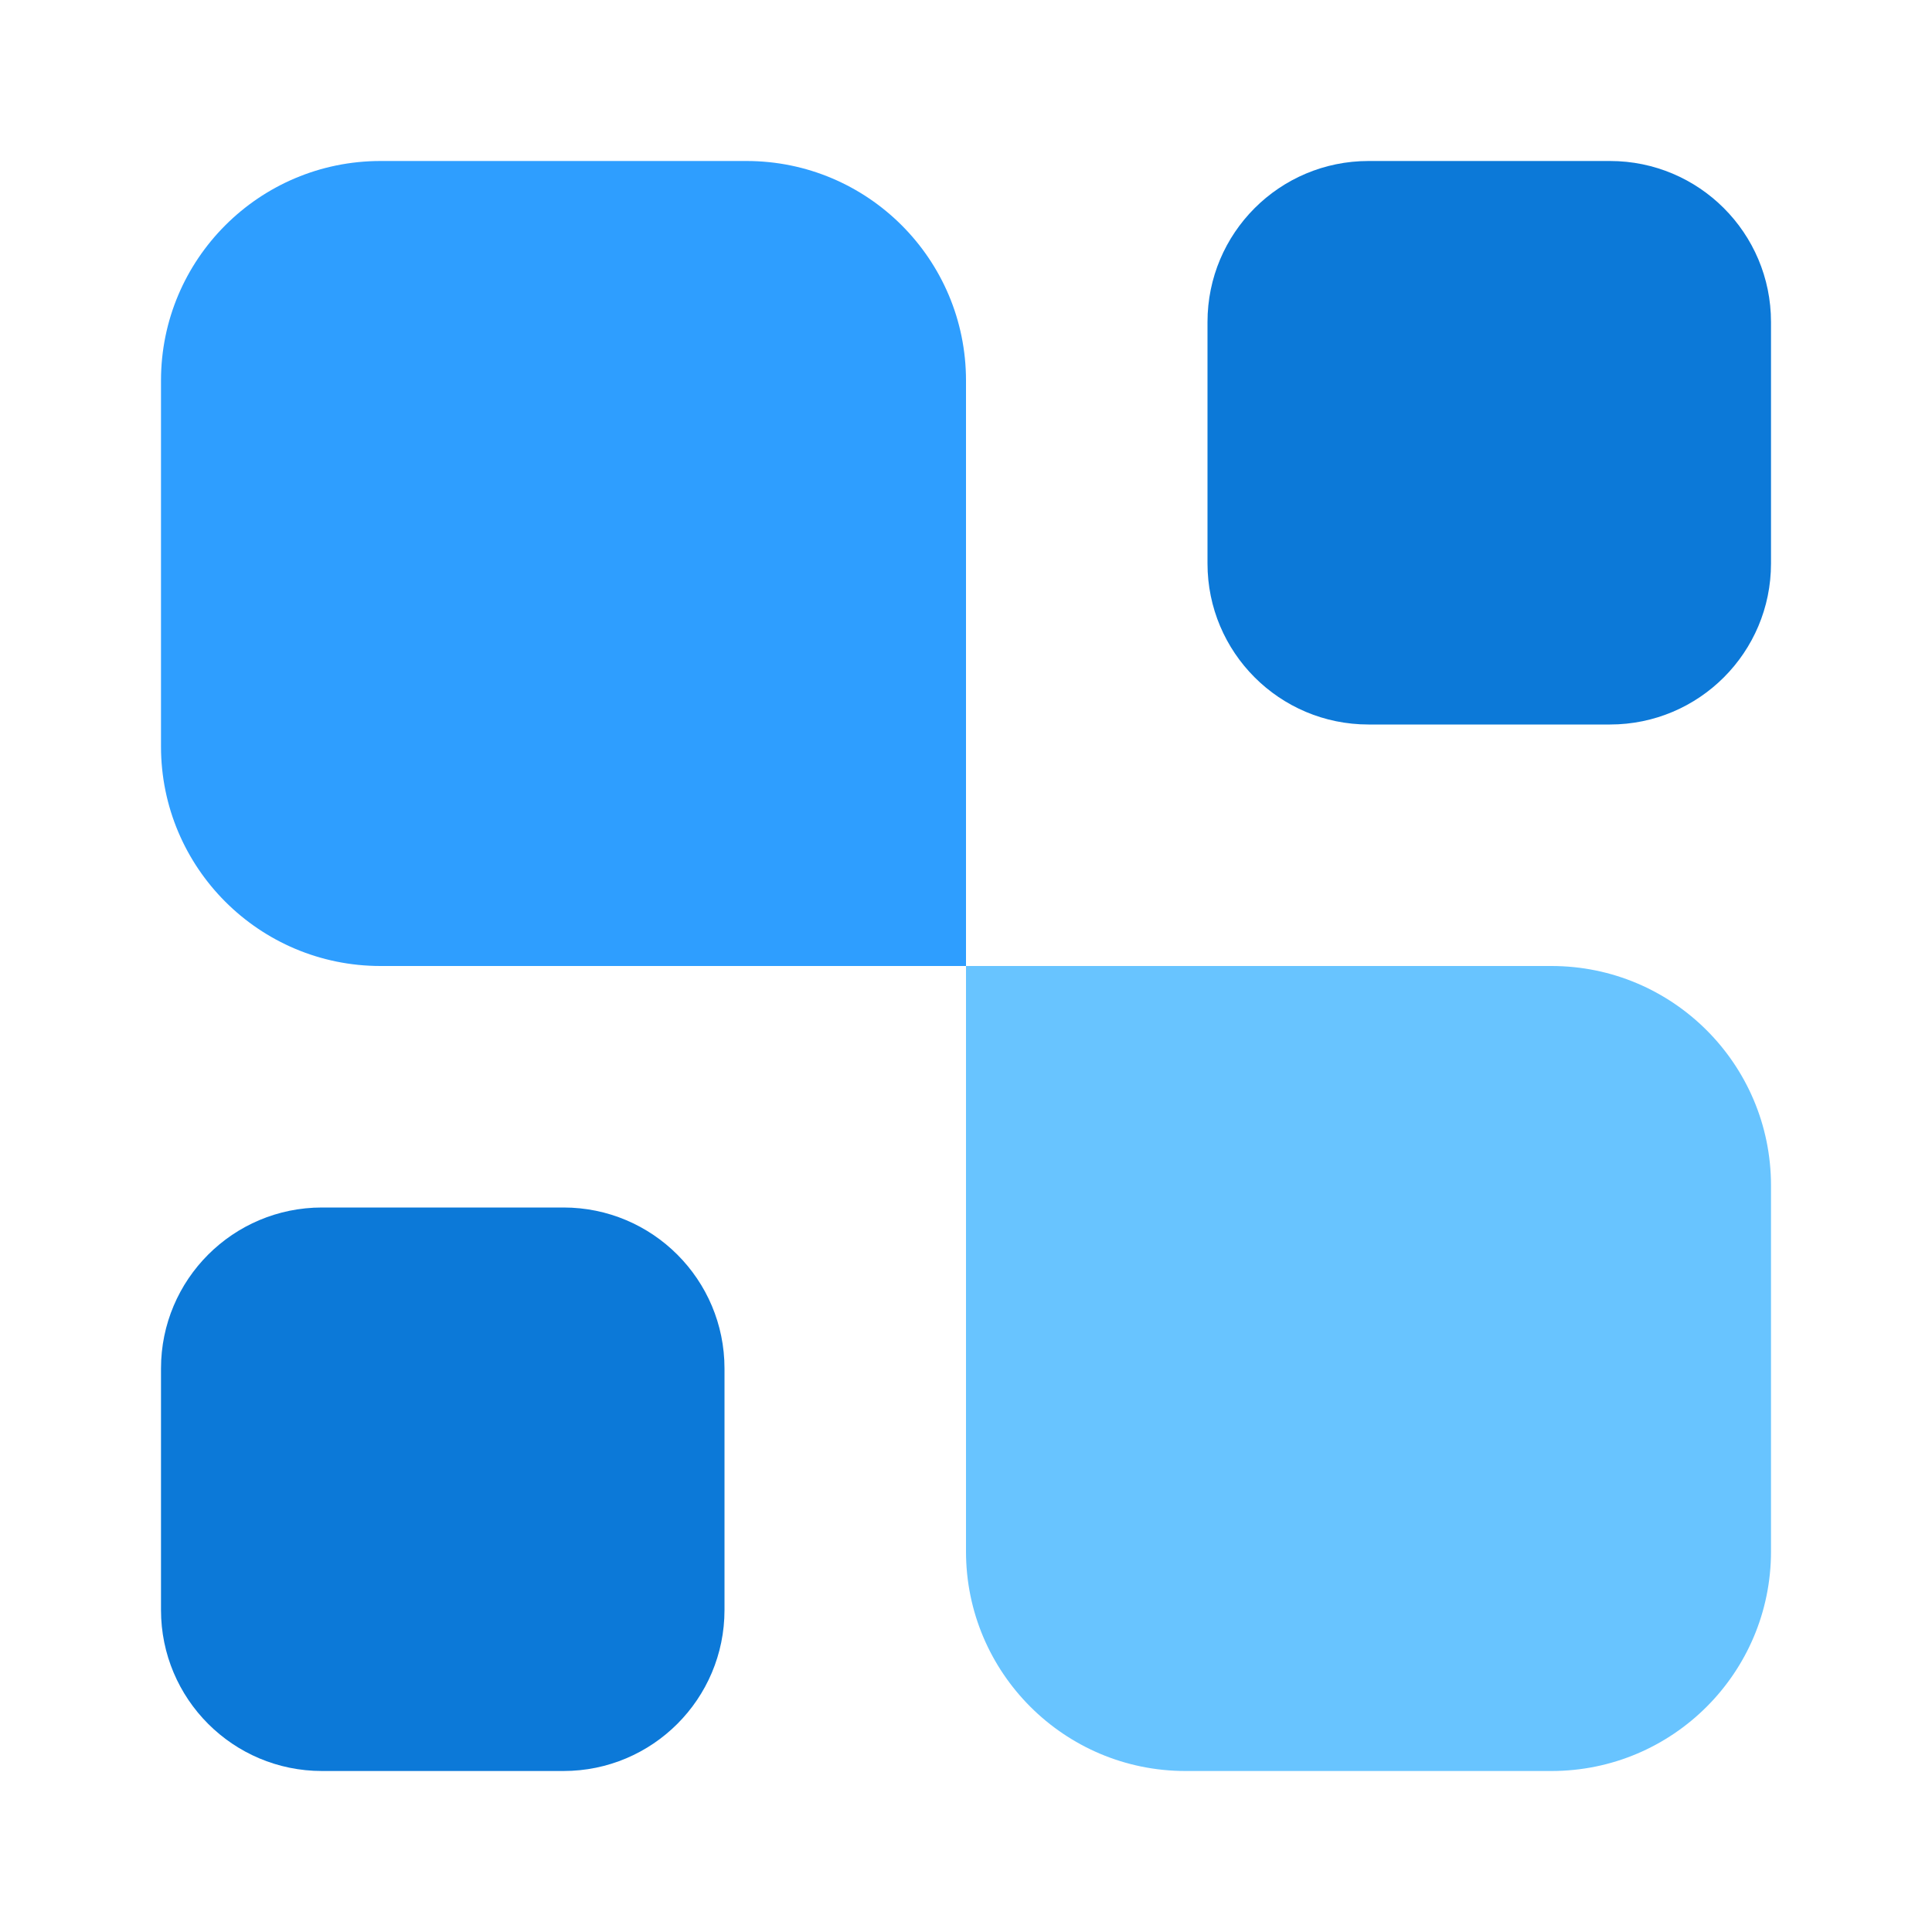
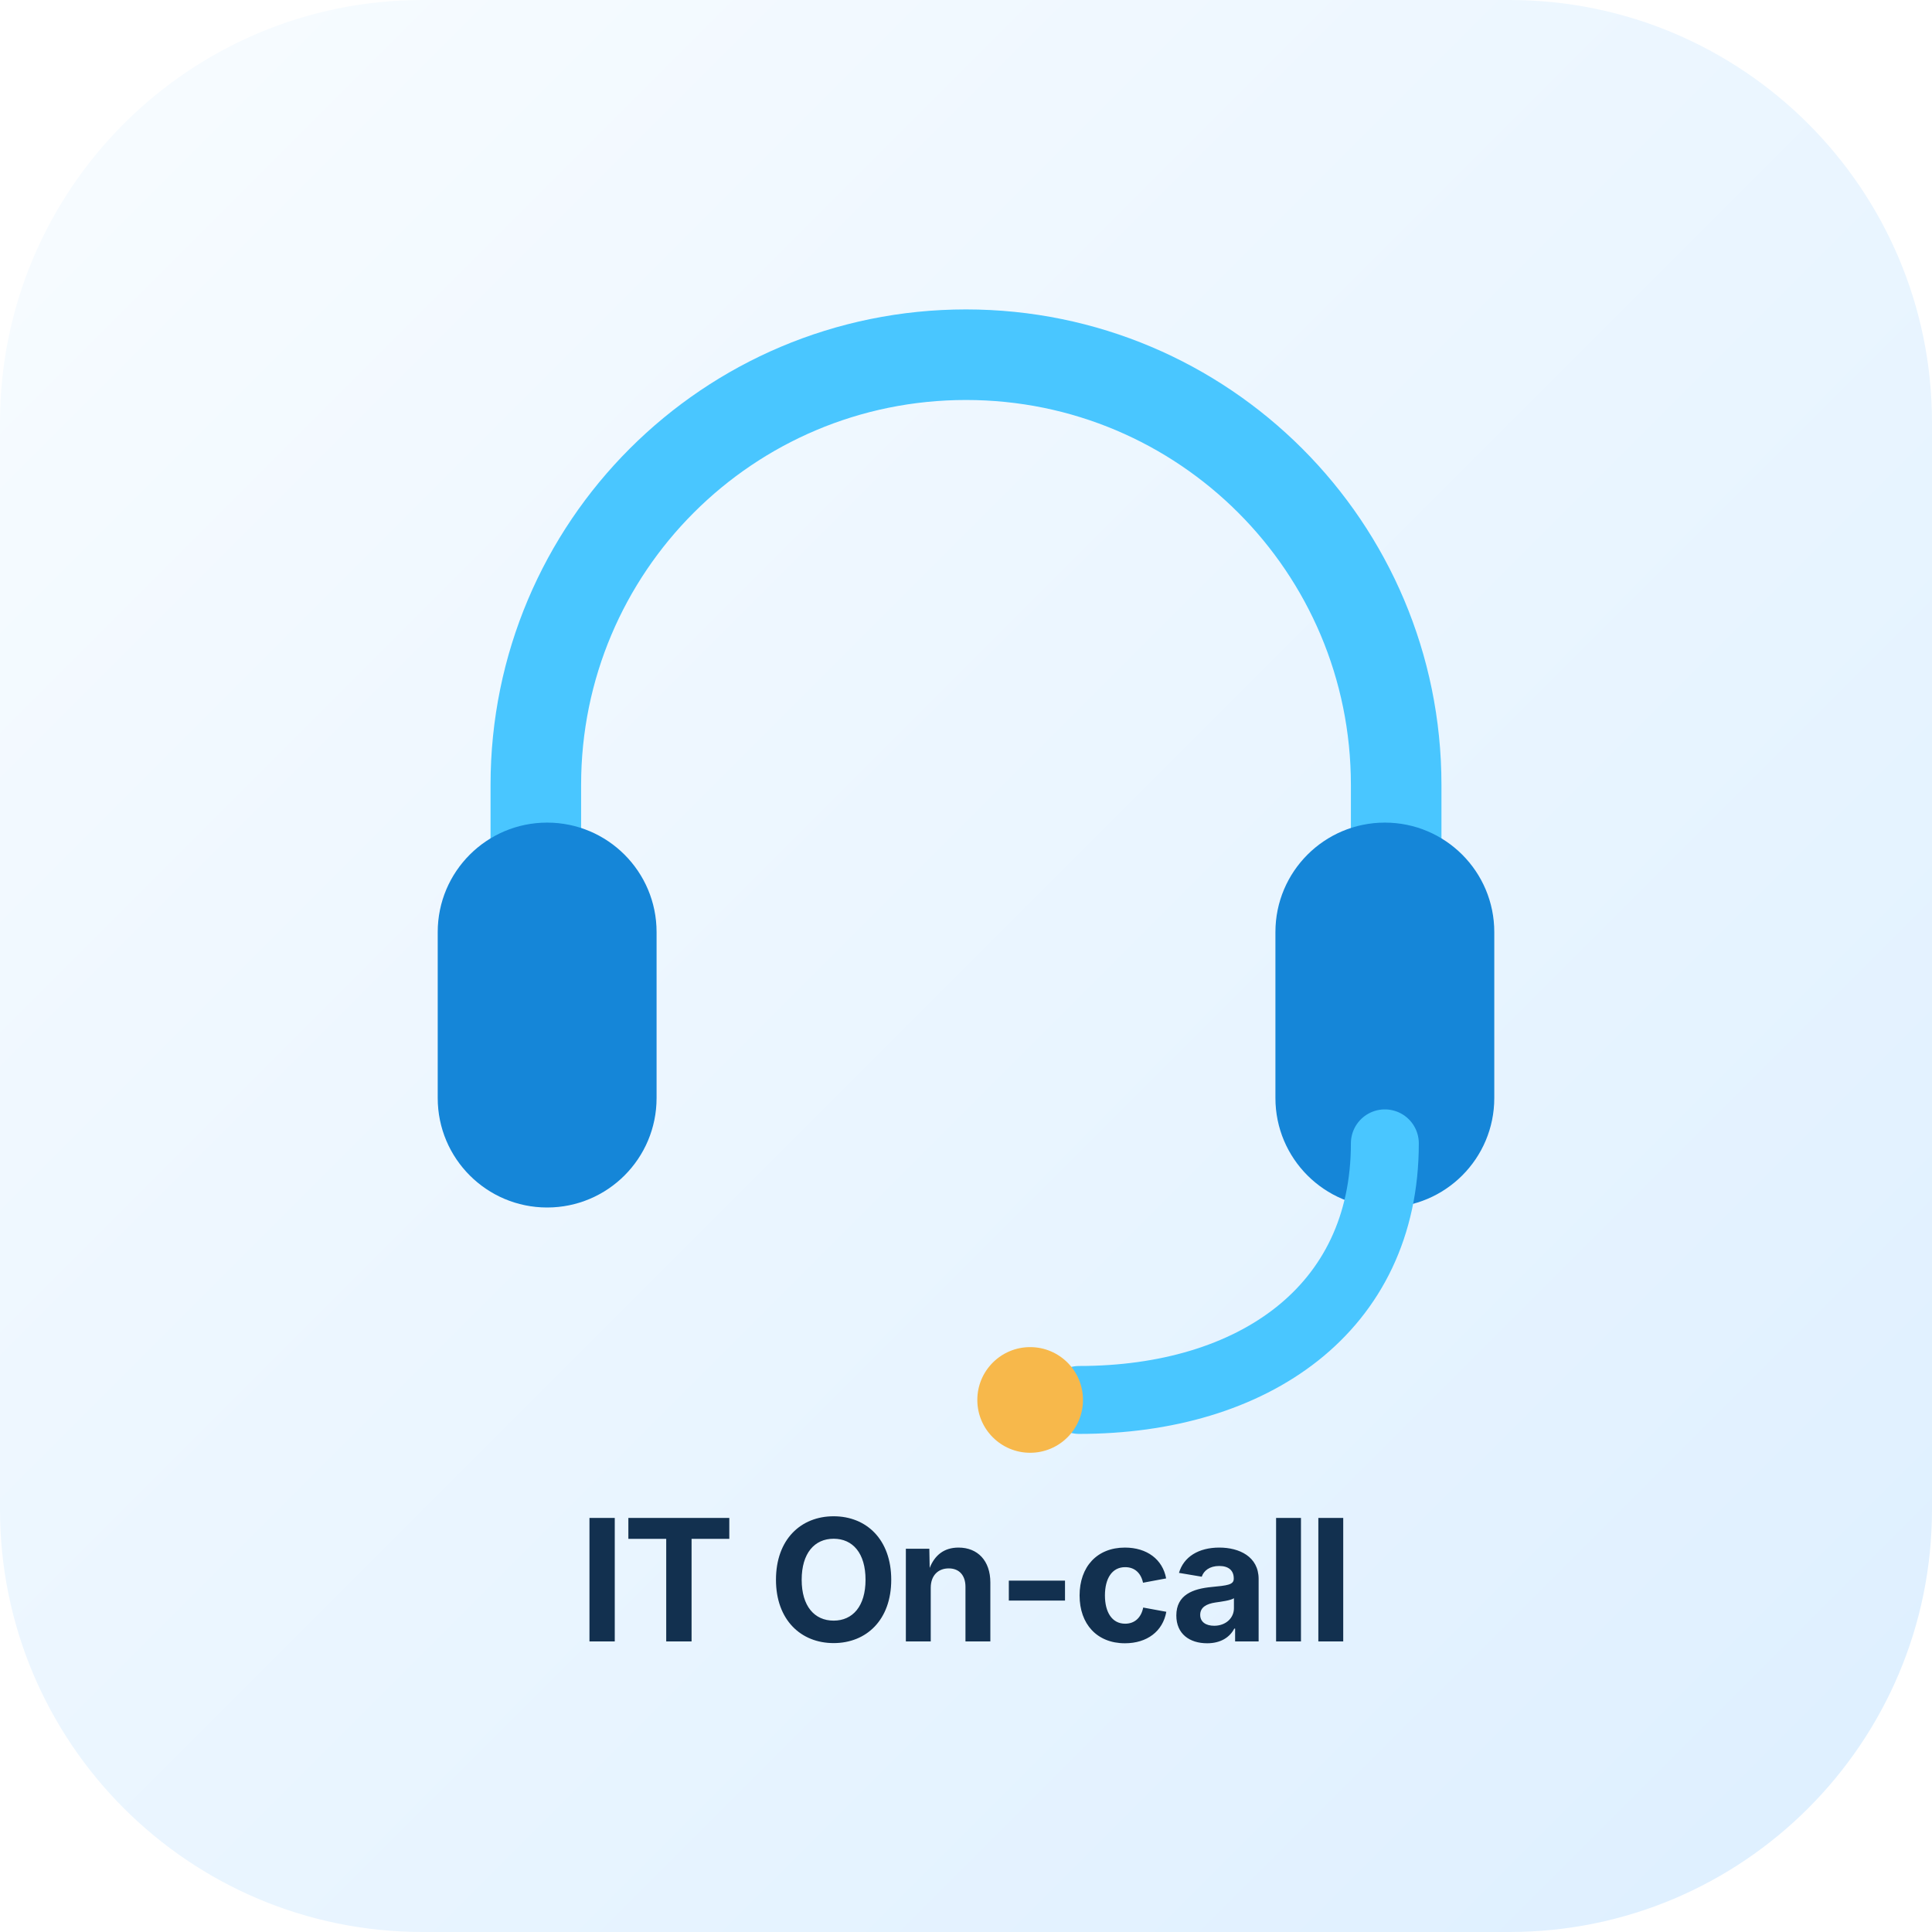
- <svg xmlns="http://www.w3.org/2000/svg" width="24" height="24" viewBox="0 0 24 24" fill="none">
-   <path d="M22 19.273C22 20.779 20.779 22 19.273 22H14.727C13.221 22 12 20.779 12 19.273V12H19.273C20.779 12 22 13.221 22 14.727V19.273Z" fill="#68C4FF" />
-   <path d="M20 2C21.105 2 22 2.895 22 4V7C22 8.105 21.105 9 20 9H17C15.895 9 15 8.105 15 7V4C15 2.895 15.895 2 17 2H20Z" fill="#0C79D8" />
-   <path d="M7 15C8.105 15 9 15.895 9 17V20C9 21.105 8.105 22 7 22H4C2.895 22 2 21.105 2 20V17C2 15.895 2.895 15 4 15H7Z" fill="#0C79D8" />
-   <path d="M12 12H4.727C3.221 12 2 10.779 2 9.273V4.727C2 3.221 3.221 2 4.727 2H9.273C10.779 2 12 3.221 12 4.727V12Z" fill="#2E9EFF" />
+ <svg xmlns="http://www.w3.org/2000/svg" width="512" height="512" viewBox="0 0 512 512" role="img" aria-label="IT On-call">
+   <defs>
+     <linearGradient id="background" x1="0" y1="0" x2="1" y2="1">
+       <stop stop-color="#F8FCFF" />
+       <stop offset="1" stop-color="#DDEFFF" />
+     </linearGradient>
+   </defs>
+   <rect width="512" height="512" rx="112" fill="url(#background)" />
+   <g data-icon="headset">
+     <path d="M142 238v-30c0-63 51-114 114-114s114 51 114 114v30" fill="none" stroke="#49C6FF" stroke-width="24" stroke-linecap="round" />
+     <rect x="116" y="218" width="58" height="102" rx="29" fill="#1586D8" />
+     <rect x="338" y="218" width="58" height="102" rx="29" fill="#1586D8" />
+     <path d="M367 303c0 44-35 68-81 68" fill="none" stroke="#49C6FF" stroke-width="18" stroke-linecap="round" />
+     <circle cx="273" cy="371" r="14" fill="#F7B84B" />
+   </g>
+   <text x="256" y="435" text-anchor="middle" fill="#12304F" font-family="Inter,Arial,sans-serif" font-size="45" font-weight="700" letter-spacing="-1">IT On-call</text>
</svg>
